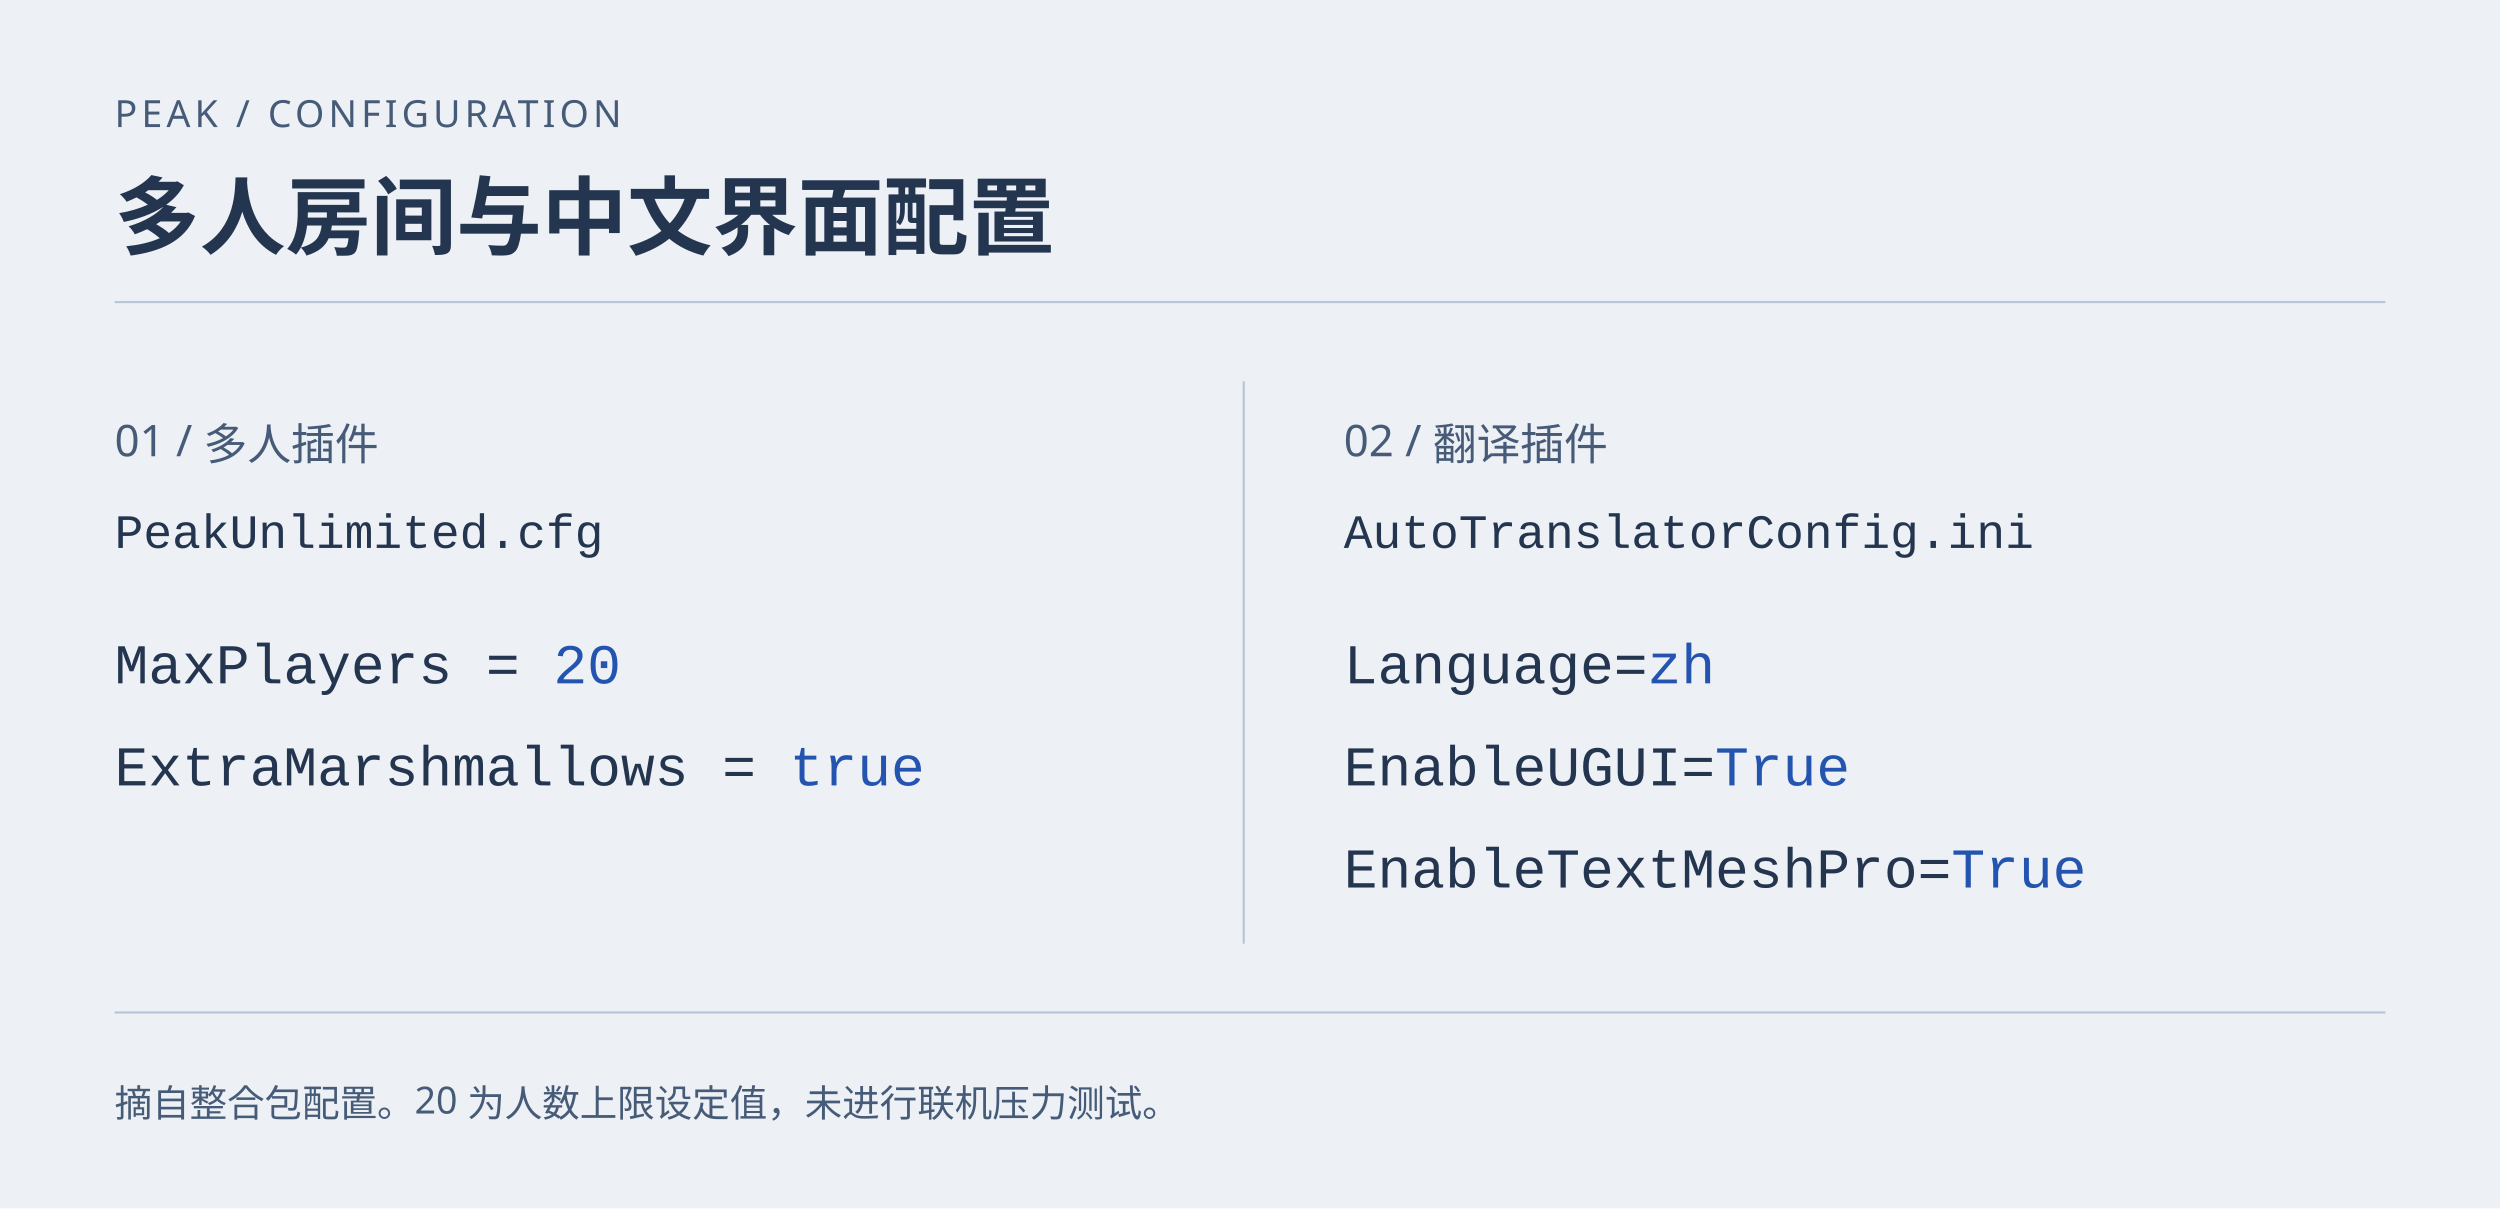
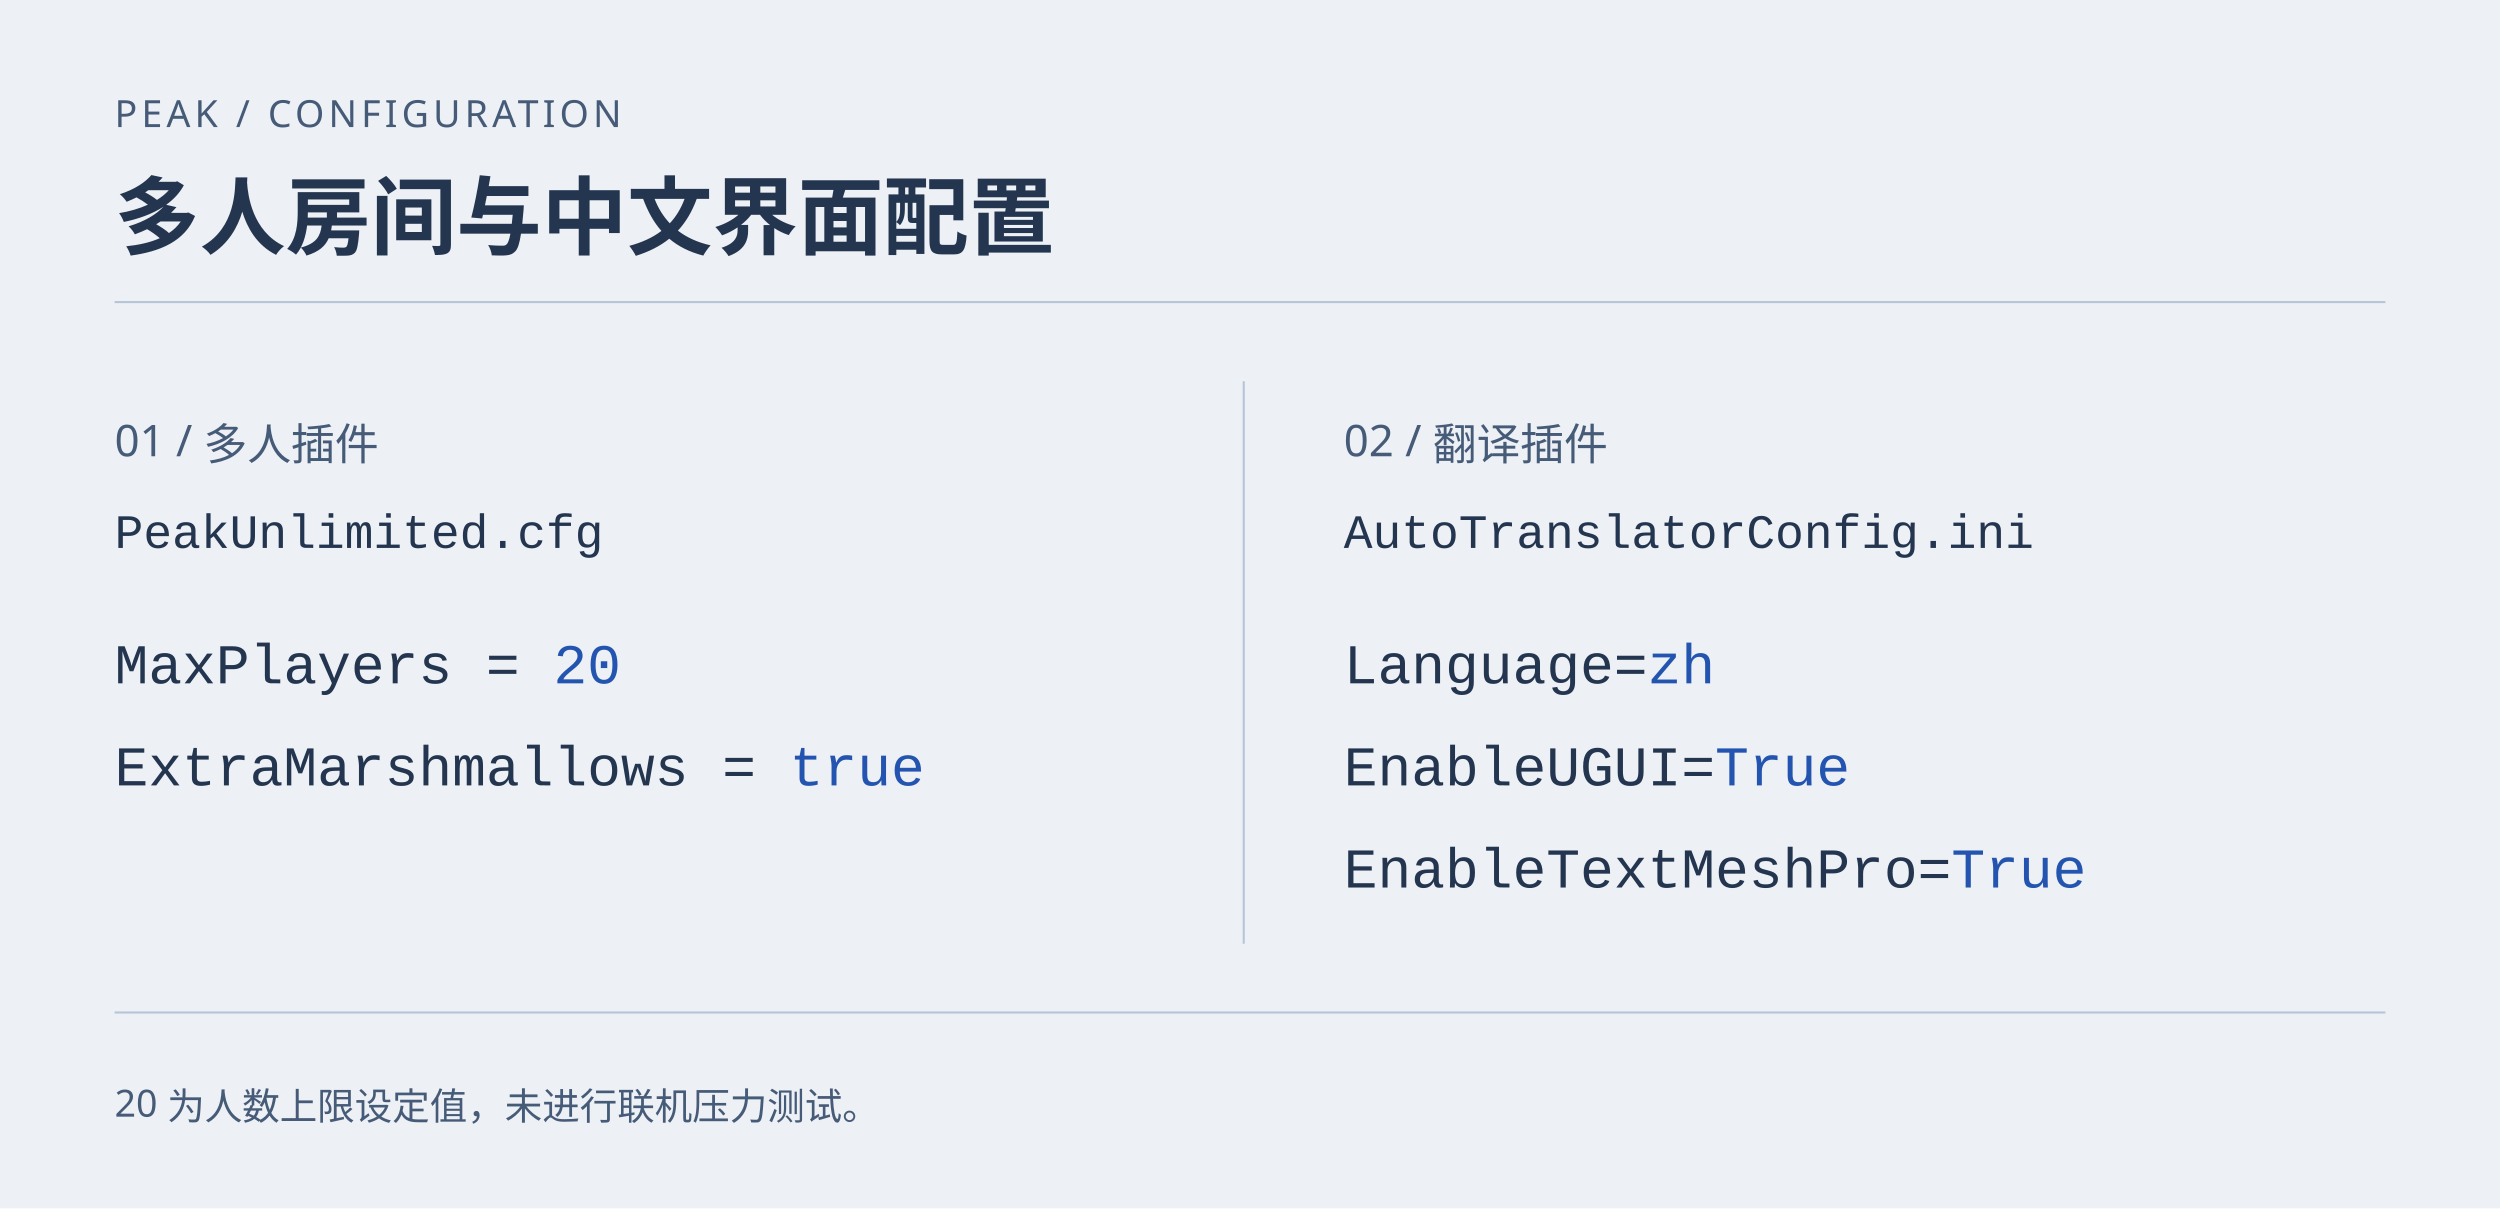
<svg xmlns="http://www.w3.org/2000/svg" viewBox="0 0 1200 580" role="img" aria-labelledby="title desc">
  <rect width="1200" height="580" fill="#edf0f4" />
  <g fill="#23354f" font-family="Microsoft YaHei, PingFang SC, sans-serif">
    <text x="55" y="61" font-size="18" letter-spacing="2" fill="#465b78">PEAK / CONFIGURATION</text>
    <text x="55" y="119" font-size="41" font-weight="600">多人房间与中文界面配置</text>
    <path d="M55 145h1090M55 486h1090M597 183v270" fill="none" stroke="#b7c5d8" />
    <g font-size="21" fill="#465b78">
      <text x="55" y="219">01 / 多人插件</text>
      <text x="645" y="219">02 / 翻译插件</text>
    </g>
    <g font-family="Consolas, Liberation Mono, monospace">
      <text x="55" y="263" font-size="23">PeakUnlimited.cfg</text>
      <text x="645" y="263" font-size="23">AutoTranslatorConfig.ini</text>
      <g font-size="27">
        <text x="55" y="328">MaxPlayers = <tspan fill="#2354b0">20</tspan>
        </text>
        <text x="55" y="377">ExtraMarshmallows = <tspan fill="#2354b0">true</tspan>
        </text>
        <text x="645" y="328">Language=<tspan fill="#2354b0">zh</tspan>
        </text>
        <text x="645" y="377">EnableUGUI=<tspan fill="#2354b0">True</tspan>
        </text>
        <text x="645" y="426">EnableTextMeshPro=<tspan fill="#2354b0">True</tspan>
        </text>
      </g>
    </g>
-     <text x="55" y="536" font-size="18" fill="#465b78">摘自整合包配置。20 为人数上限设定值，未进行联机压力测试。</text>
+     <text x="55" y="536" font-size="18" fill="#465b78">20 为人数上限设定值，未进行联机压力测试。</text>
  </g>
</svg>
